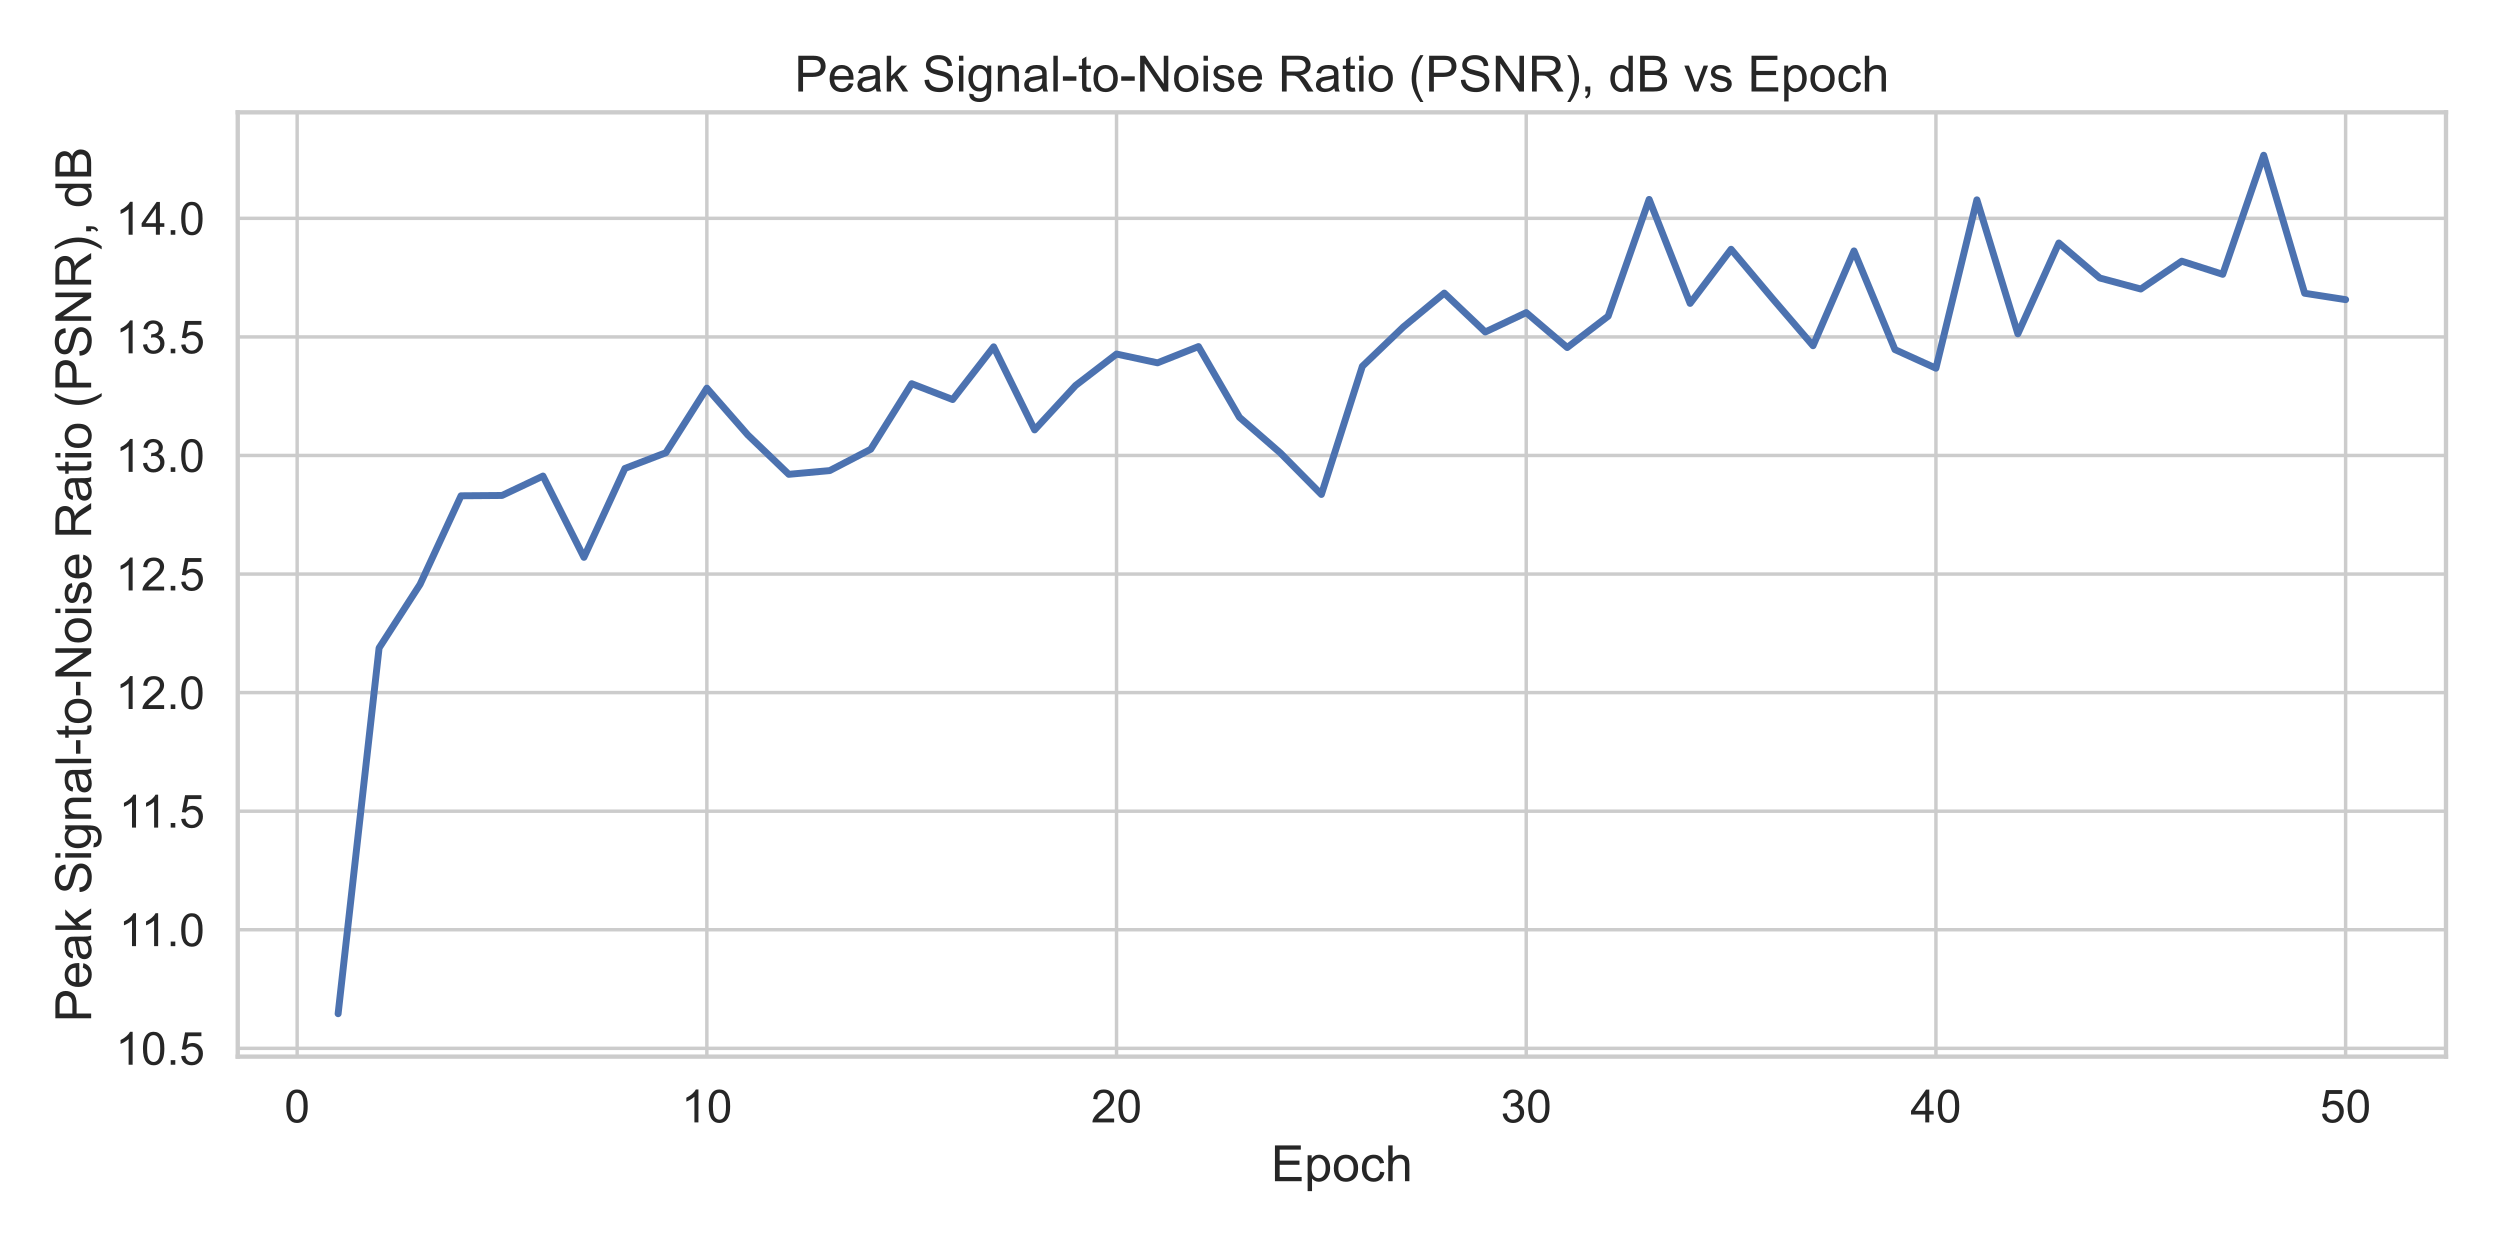
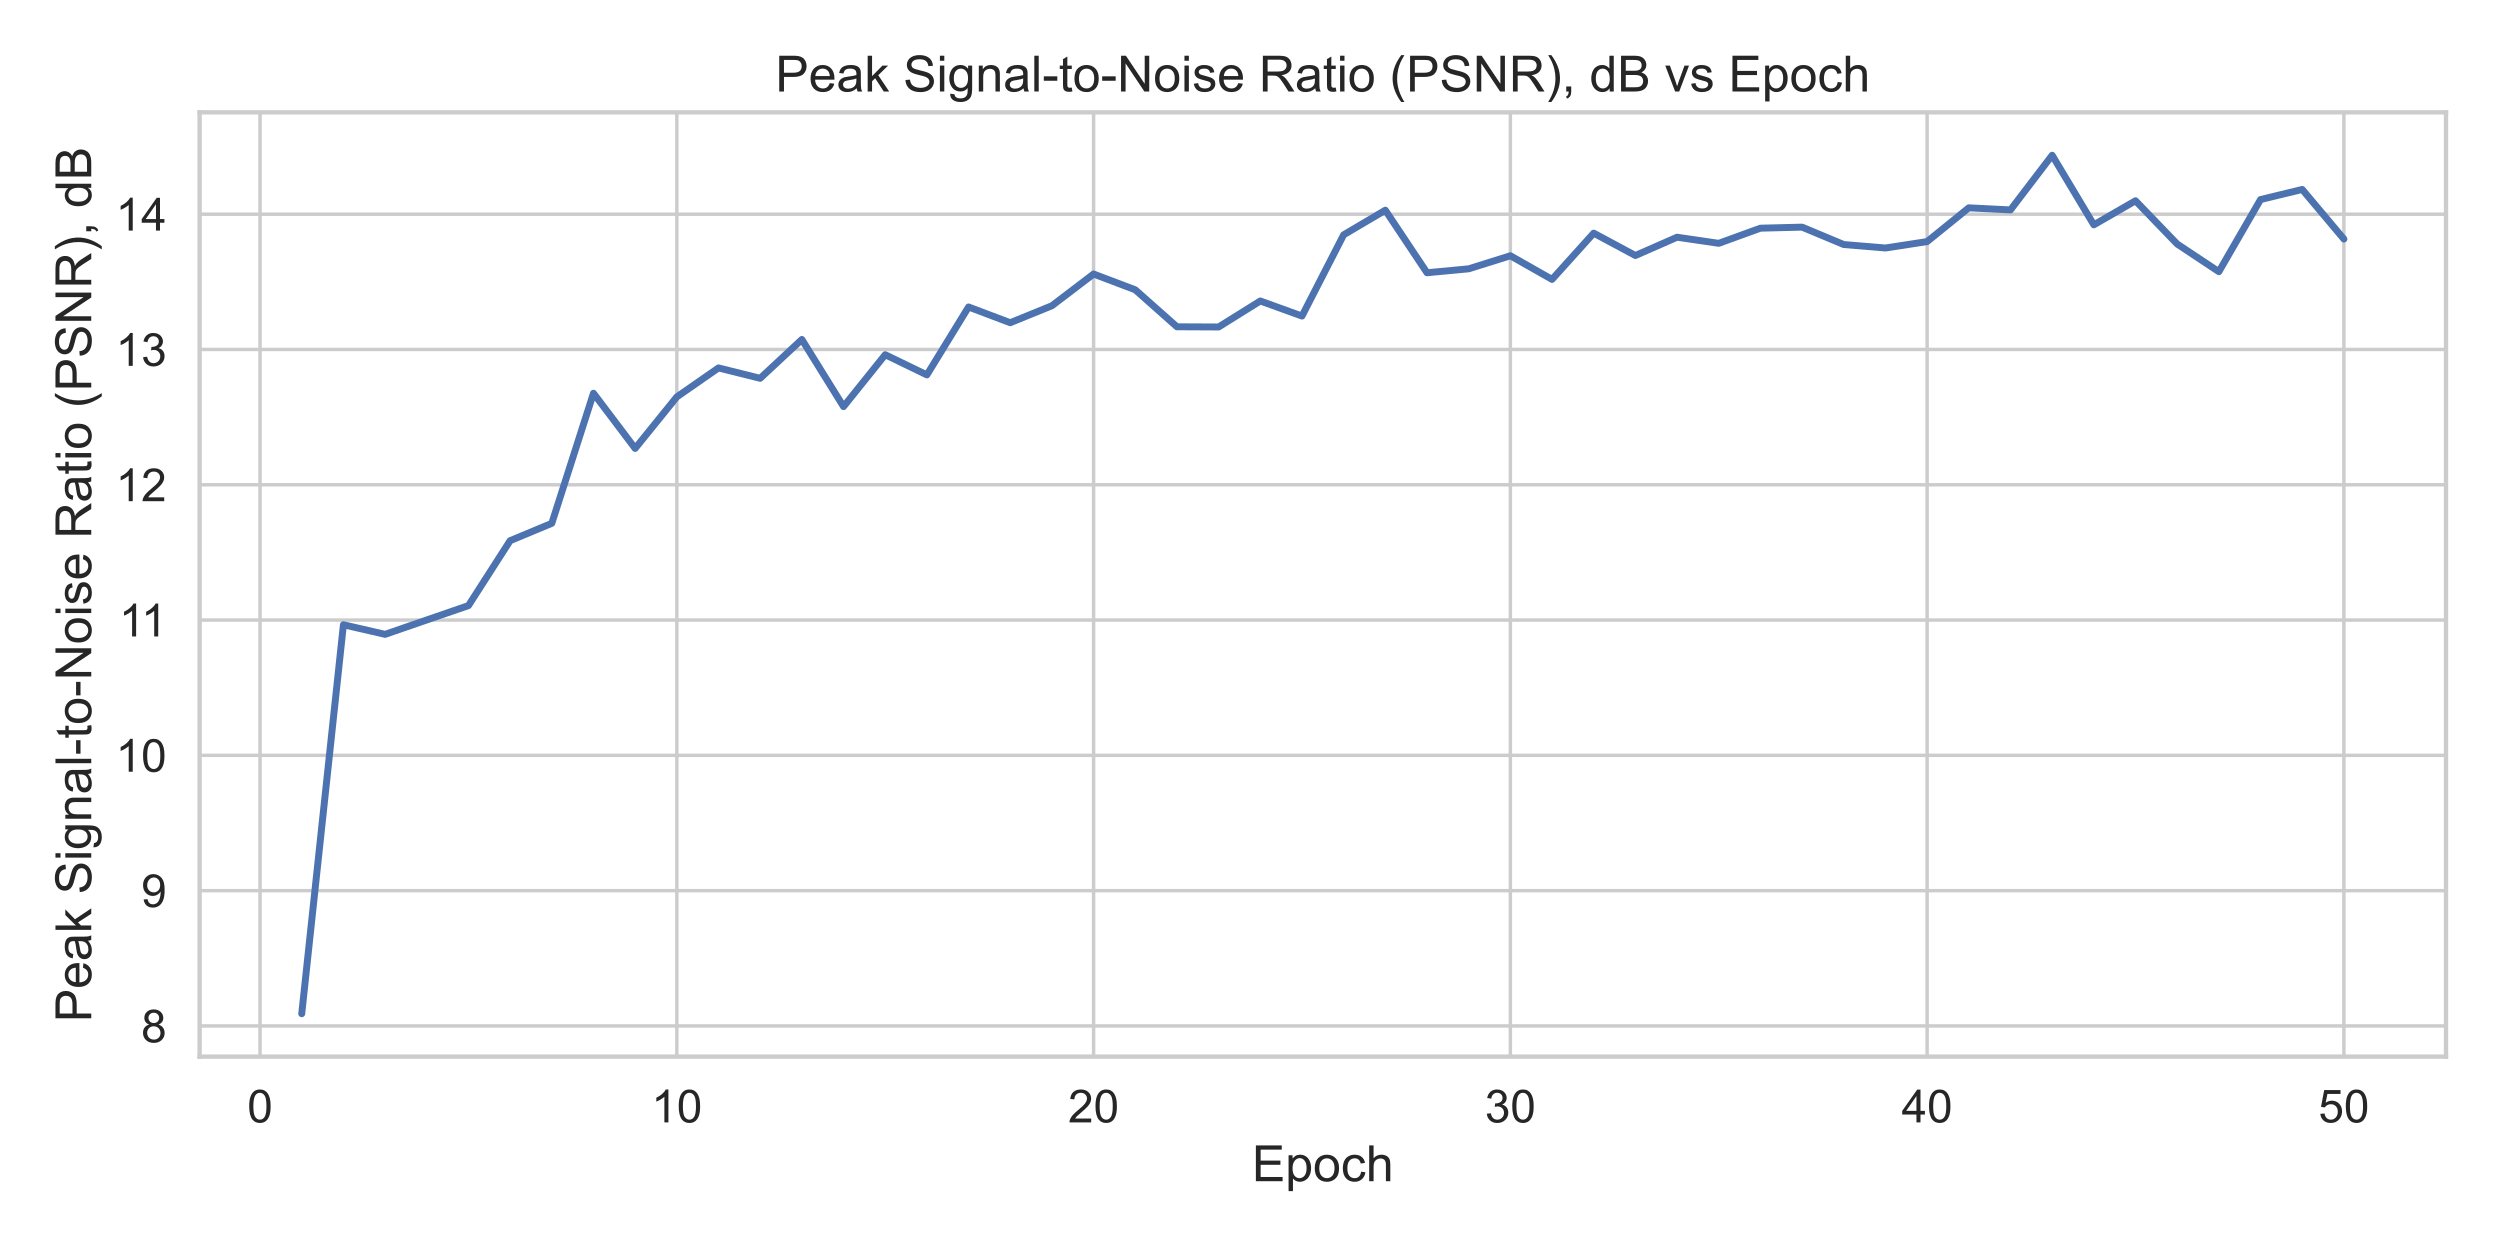
<svg xmlns="http://www.w3.org/2000/svg" xmlns:xlink="http://www.w3.org/1999/xlink" width="720pt" height="360pt" viewBox="0 0 720 360" version="1.1">
  <defs>
    <style type="text/css">*{stroke-linejoin: round; stroke-linecap: butt}</style>
  </defs>
  <g id="figure_1">
    <g id="patch_1">
      <path d="M 0 360  L 720 360  L 720 0  L 0 0  z " style="fill: #ffffff" />
    </g>
    <g id="axes_1">
      <g id="patch_2">
-         <path d="M 68.472 304.308  L 704.448 304.308  L 704.448 32.352  L 68.472 32.352  z " style="fill: #ffffff" />
+         <path d="M 57.492 304.308  L 704.448 304.308  L 704.448 32.352  L 57.492 32.352  z " style="fill: #ffffff" />
      </g>
      <g id="matplotlib.axis_1">
        <g id="xtick_1">
          <g id="line2d_1">
-             <path d="M 85.581 304.308  L 85.581 32.352  " clip-path="url(#p759cb90952)" style="fill: none; stroke: #cccccc; stroke-linecap: round" />
+             <path d="M 74.896 304.308  L 74.896 32.352  " clip-path="url(#p21da4e6abe)" style="fill: none; stroke: #cccccc; stroke-linecap: round" />
          </g>
          <g id="text_1">
-             <g style="fill: #262626" transform="translate(81.9106 323.2563) scale(0.132 -0.132)">
+             <g style="fill: #262626" transform="translate(71.22598 323.2563) scale(0.132 -0.132)">
              <defs>
                <path id="ArialMT-30" d="M 266 2259  Q 266 3072 433 3567  Q 600 4063 929 4331  Q 1259 4600 1759 4600  Q 2128 4600 2406 4451  Q 2684 4303 2865 4023  Q 3047 3744 3150 3342  Q 3253 2941 3253 2259  Q 3253 1453 3087 958  Q 2922 463 2592 192  Q 2263 -78 1759 -78  Q 1097 -78 719 397  Q 266 969 266 2259  z M 844 2259  Q 844 1131 1108 757  Q 1372 384 1759 384  Q 2147 384 2411 759  Q 2675 1134 2675 2259  Q 2675 3391 2411 3762  Q 2147 4134 1753 4134  Q 1366 4134 1134 3806  Q 844 3388 844 2259  z " transform="scale(0.015625)" />
              </defs>
              <use xlink:href="#ArialMT-30" />
            </g>
          </g>
        </g>
        <g id="xtick_2">
          <g id="line2d_2">
-             <path d="M 203.573 304.308  L 203.573 32.352  " clip-path="url(#p759cb90952)" style="fill: none; stroke: #cccccc; stroke-linecap: round" />
+             <path d="M 194.925 304.308  L 194.925 32.352  " clip-path="url(#p21da4e6abe)" style="fill: none; stroke: #cccccc; stroke-linecap: round" />
          </g>
          <g id="text_2">
-             <g style="fill: #262626" transform="translate(196.2322 323.2563) scale(0.132 -0.132)">
+             <g style="fill: #262626" transform="translate(187.5847 323.2563) scale(0.132 -0.132)">
              <defs>
                <path id="ArialMT-31" d="M 2384 0  L 1822 0  L 1822 3584  Q 1619 3391 1289 3197  Q 959 3003 697 2906  L 697 3450  Q 1169 3672 1522 3987  Q 1875 4303 2022 4600  L 2384 4600  L 2384 0  z " transform="scale(0.015625)" />
              </defs>
              <use xlink:href="#ArialMT-31" />
              <use xlink:href="#ArialMT-30" x="55.615" />
            </g>
          </g>
        </g>
        <g id="xtick_3">
          <g id="line2d_3">
-             <path d="M 321.564 304.308  L 321.564 32.352  " clip-path="url(#p759cb90952)" style="fill: none; stroke: #cccccc; stroke-linecap: round" />
+             <path d="M 314.954 304.308  L 314.954 32.352  " clip-path="url(#p21da4e6abe)" style="fill: none; stroke: #cccccc; stroke-linecap: round" />
          </g>
          <g id="text_3">
-             <g style="fill: #262626" transform="translate(314.2241 323.2563) scale(0.132 -0.132)">
+             <g style="fill: #262626" transform="translate(307.6136 323.2563) scale(0.132 -0.132)">
              <defs>
                <path id="ArialMT-32" d="M 3222 541  L 3222 0  L 194 0  Q 188 203 259 391  Q 375 700 629 1000  Q 884 1300 1366 1694  Q 2113 2306 2375 2664  Q 2638 3022 2638 3341  Q 2638 3675 2398 3904  Q 2159 4134 1775 4134  Q 1369 4134 1125 3890  Q 881 3647 878 3216  L 300 3275  Q 359 3922 746 4261  Q 1134 4600 1788 4600  Q 2447 4600 2831 4234  Q 3216 3869 3216 3328  Q 3216 3053 3103 2787  Q 2991 2522 2730 2228  Q 2469 1934 1863 1422  Q 1356 997 1212 845  Q 1069 694 975 541  L 3222 541  z " transform="scale(0.015625)" />
              </defs>
              <use xlink:href="#ArialMT-32" />
              <use xlink:href="#ArialMT-30" x="55.615" />
            </g>
          </g>
        </g>
        <g id="xtick_4">
          <g id="line2d_4">
-             <path d="M 439.556 304.308  L 439.556 32.352  " clip-path="url(#p759cb90952)" style="fill: none; stroke: #cccccc; stroke-linecap: round" />
+             <path d="M 434.983 304.308  L 434.983 32.352  " clip-path="url(#p21da4e6abe)" style="fill: none; stroke: #cccccc; stroke-linecap: round" />
          </g>
          <g id="text_4">
-             <g style="fill: #262626" transform="translate(432.2159 323.2563) scale(0.132 -0.132)">
+             <g style="fill: #262626" transform="translate(427.6426 323.2563) scale(0.132 -0.132)">
              <defs>
                <path id="ArialMT-33" d="M 269 1209  L 831 1284  Q 928 806 1161 595  Q 1394 384 1728 384  Q 2125 384 2398 659  Q 2672 934 2672 1341  Q 2672 1728 2419 1979  Q 2166 2231 1775 2231  Q 1616 2231 1378 2169  L 1441 2663  Q 1497 2656 1531 2656  Q 1891 2656 2178 2843  Q 2466 3031 2466 3422  Q 2466 3731 2256 3934  Q 2047 4138 1716 4138  Q 1388 4138 1169 3931  Q 950 3725 888 3313  L 325 3413  Q 428 3978 793 4289  Q 1159 4600 1703 4600  Q 2078 4600 2393 4439  Q 2709 4278 2876 4000  Q 3044 3722 3044 3409  Q 3044 3113 2884 2869  Q 2725 2625 2413 2481  Q 2819 2388 3044 2092  Q 3269 1797 3269 1353  Q 3269 753 2831 336  Q 2394 -81 1725 -81  Q 1122 -81 723 278  Q 325 638 269 1209  z " transform="scale(0.015625)" />
              </defs>
              <use xlink:href="#ArialMT-33" />
              <use xlink:href="#ArialMT-30" x="55.615" />
            </g>
          </g>
        </g>
        <g id="xtick_5">
          <g id="line2d_5">
-             <path d="M 557.548 304.308  L 557.548 32.352  " clip-path="url(#p759cb90952)" style="fill: none; stroke: #cccccc; stroke-linecap: round" />
+             <path d="M 555.012 304.308  L 555.012 32.352  " clip-path="url(#p21da4e6abe)" style="fill: none; stroke: #cccccc; stroke-linecap: round" />
          </g>
          <g id="text_5">
-             <g style="fill: #262626" transform="translate(550.2077 323.2563) scale(0.132 -0.132)">
+             <g style="fill: #262626" transform="translate(547.6715 323.2563) scale(0.132 -0.132)">
              <defs>
                <path id="ArialMT-34" d="M 2069 0  L 2069 1097  L 81 1097  L 81 1613  L 2172 4581  L 2631 4581  L 2631 1613  L 3250 1613  L 3250 1097  L 2631 1097  L 2631 0  L 2069 0  z M 2069 1613  L 2069 3678  L 634 1613  L 2069 1613  z " transform="scale(0.015625)" />
              </defs>
              <use xlink:href="#ArialMT-34" />
              <use xlink:href="#ArialMT-30" x="55.615" />
            </g>
          </g>
        </g>
        <g id="xtick_6">
          <g id="line2d_6">
-             <path d="M 675.54 304.308  L 675.54 32.352  " clip-path="url(#p759cb90952)" style="fill: none; stroke: #cccccc; stroke-linecap: round" />
+             <path d="M 675.041 304.308  L 675.041 32.352  " clip-path="url(#p21da4e6abe)" style="fill: none; stroke: #cccccc; stroke-linecap: round" />
          </g>
          <g id="text_6">
-             <g style="fill: #262626" transform="translate(668.1996 323.2563) scale(0.132 -0.132)">
+             <g style="fill: #262626" transform="translate(667.7005 323.2563) scale(0.132 -0.132)">
              <defs>
                <path id="ArialMT-35" d="M 266 1200  L 856 1250  Q 922 819 1161 601  Q 1400 384 1738 384  Q 2144 384 2425 690  Q 2706 997 2706 1503  Q 2706 1984 2436 2262  Q 2166 2541 1728 2541  Q 1456 2541 1237 2417  Q 1019 2294 894 2097  L 366 2166  L 809 4519  L 3088 4519  L 3088 3981  L 1259 3981  L 1013 2750  Q 1425 3038 1878 3038  Q 2478 3038 2890 2622  Q 3303 2206 3303 1553  Q 3303 931 2941 478  Q 2500 -78 1738 -78  Q 1113 -78 717 272  Q 322 622 266 1200  z " transform="scale(0.015625)" />
              </defs>
              <use xlink:href="#ArialMT-35" />
              <use xlink:href="#ArialMT-30" x="55.615" />
            </g>
          </g>
        </g>
        <g id="text_7">
-           <g style="fill: #262626" transform="translate(366.0457 340.1871) scale(0.144 -0.144)">
+           <g style="fill: #262626" transform="translate(360.5557 340.1871) scale(0.144 -0.144)">
            <defs>
              <path id="ArialMT-45" d="M 506 0  L 506 4581  L 3819 4581  L 3819 4041  L 1113 4041  L 1113 2638  L 3647 2638  L 3647 2100  L 1113 2100  L 1113 541  L 3925 541  L 3925 0  L 506 0  z " transform="scale(0.015625)" />
              <path id="ArialMT-70" d="M 422 -1272  L 422 3319  L 934 3319  L 934 2888  Q 1116 3141 1344 3267  Q 1572 3394 1897 3394  Q 2322 3394 2647 3175  Q 2972 2956 3137 2557  Q 3303 2159 3303 1684  Q 3303 1175 3120 767  Q 2938 359 2589 142  Q 2241 -75 1856 -75  Q 1575 -75 1351 44  Q 1128 163 984 344  L 984 -1272  L 422 -1272  z M 931 1641  Q 931 1000 1190 694  Q 1450 388 1819 388  Q 2194 388 2461 705  Q 2728 1022 2728 1688  Q 2728 2322 2467 2637  Q 2206 2953 1844 2953  Q 1484 2953 1207 2617  Q 931 2281 931 1641  z " transform="scale(0.015625)" />
              <path id="ArialMT-6f" d="M 213 1659  Q 213 2581 725 3025  Q 1153 3394 1769 3394  Q 2453 3394 2887 2945  Q 3322 2497 3322 1706  Q 3322 1066 3130 698  Q 2938 331 2570 128  Q 2203 -75 1769 -75  Q 1072 -75 642 372  Q 213 819 213 1659  z M 791 1659  Q 791 1022 1069 705  Q 1347 388 1769 388  Q 2188 388 2466 706  Q 2744 1025 2744 1678  Q 2744 2294 2464 2611  Q 2184 2928 1769 2928  Q 1347 2928 1069 2612  Q 791 2297 791 1659  z " transform="scale(0.015625)" />
              <path id="ArialMT-63" d="M 2588 1216  L 3141 1144  Q 3050 572 2676 248  Q 2303 -75 1759 -75  Q 1078 -75 664 370  Q 250 816 250 1647  Q 250 2184 428 2587  Q 606 2991 970 3192  Q 1334 3394 1763 3394  Q 2303 3394 2647 3120  Q 2991 2847 3088 2344  L 2541 2259  Q 2463 2594 2264 2762  Q 2066 2931 1784 2931  Q 1359 2931 1093 2626  Q 828 2322 828 1663  Q 828 994 1084 691  Q 1341 388 1753 388  Q 2084 388 2306 591  Q 2528 794 2588 1216  z " transform="scale(0.015625)" />
              <path id="ArialMT-68" d="M 422 0  L 422 4581  L 984 4581  L 984 2938  Q 1378 3394 1978 3394  Q 2347 3394 2619 3248  Q 2891 3103 3008 2847  Q 3125 2591 3125 2103  L 3125 0  L 2563 0  L 2563 2103  Q 2563 2525 2380 2717  Q 2197 2909 1863 2909  Q 1613 2909 1392 2779  Q 1172 2650 1078 2428  Q 984 2206 984 1816  L 984 0  L 422 0  z " transform="scale(0.015625)" />
            </defs>
            <use xlink:href="#ArialMT-45" />
            <use xlink:href="#ArialMT-70" x="66.699" />
            <use xlink:href="#ArialMT-6f" x="122.314" />
            <use xlink:href="#ArialMT-63" x="177.93" />
            <use xlink:href="#ArialMT-68" x="227.93" />
          </g>
        </g>
      </g>
      <g id="matplotlib.axis_2">
        <g id="ytick_1">
          <g id="line2d_7">
-             <path d="M 68.472 301.919  L 704.448 301.919  " clip-path="url(#p759cb90952)" style="fill: none; stroke: #cccccc; stroke-linecap: round" />
+             <path d="M 57.492 295.472  L 704.448 295.472  " clip-path="url(#p21da4e6abe)" style="fill: none; stroke: #cccccc; stroke-linecap: round" />
          </g>
          <g id="text_8">
-             <g style="fill: #262626" transform="translate(33.28356 306.6434) scale(0.132 -0.132)">
-               <defs>
-                 <path id="ArialMT-2e" d="M 581 0  L 581 641  L 1222 641  L 1222 0  L 581 0  z " transform="scale(0.015625)" />
-               </defs>
-               <use xlink:href="#ArialMT-31" />
-               <use xlink:href="#ArialMT-30" x="55.615" />
-               <use xlink:href="#ArialMT-2e" x="111.23" />
-               <use xlink:href="#ArialMT-35" x="139.014" />
+             <g style="fill: #262626" transform="translate(40.65156 300.1961) scale(0.132 -0.132)">
+               <defs>
+                 <path id="ArialMT-38" d="M 1131 2484  Q 781 2613 612 2850  Q 444 3088 444 3419  Q 444 3919 803 4259  Q 1163 4600 1759 4600  Q 2359 4600 2725 4251  Q 3091 3903 3091 3403  Q 3091 3084 2923 2848  Q 2756 2613 2416 2484  Q 2838 2347 3058 2040  Q 3278 1734 3278 1309  Q 3278 722 2862 322  Q 2447 -78 1769 -78  Q 1091 -78 675 323  Q 259 725 259 1325  Q 259 1772 486 2073  Q 713 2375 1131 2484  z M 1019 3438  Q 1019 3113 1228 2906  Q 1438 2700 1772 2700  Q 2097 2700 2305 2904  Q 2513 3109 2513 3406  Q 2513 3716 2298 3927  Q 2084 4138 1766 4138  Q 1444 4138 1231 3931  Q 1019 3725 1019 3438  z M 838 1322  Q 838 1081 952 856  Q 1066 631 1291 507  Q 1516 384 1775 384  Q 2178 384 2440 643  Q 2703 903 2703 1303  Q 2703 1709 2433 1975  Q 2163 2241 1756 2241  Q 1359 2241 1098 1978  Q 838 1716 838 1322  z " transform="scale(0.015625)" />
+               </defs>
+               <use xlink:href="#ArialMT-38" />
            </g>
          </g>
        </g>
        <g id="ytick_2">
          <g id="line2d_8">
-             <path d="M 68.472 267.771  L 704.448 267.771  " clip-path="url(#p759cb90952)" style="fill: none; stroke: #cccccc; stroke-linecap: round" />
+             <path d="M 57.492 256.508  L 704.448 256.508  " clip-path="url(#p21da4e6abe)" style="fill: none; stroke: #cccccc; stroke-linecap: round" />
          </g>
          <g id="text_9">
-             <g style="fill: #262626" transform="translate(34.25706 272.4952) scale(0.132 -0.132)">
-               <use xlink:href="#ArialMT-31" />
-               <use xlink:href="#ArialMT-31" x="48.24" />
-               <use xlink:href="#ArialMT-2e" x="103.855" />
-               <use xlink:href="#ArialMT-30" x="131.639" />
+             <g style="fill: #262626" transform="translate(40.65156 261.2325) scale(0.132 -0.132)">
+               <defs>
+                 <path id="ArialMT-39" d="M 350 1059  L 891 1109  Q 959 728 1153 556  Q 1347 384 1650 384  Q 1909 384 2104 503  Q 2300 622 2425 820  Q 2550 1019 2634 1356  Q 2719 1694 2719 2044  Q 2719 2081 2716 2156  Q 2547 1888 2255 1720  Q 1963 1553 1622 1553  Q 1053 1553 659 1965  Q 266 2378 266 3053  Q 266 3750 677 4175  Q 1088 4600 1706 4600  Q 2153 4600 2523 4359  Q 2894 4119 3086 3673  Q 3278 3228 3278 2384  Q 3278 1506 3087 986  Q 2897 466 2520 194  Q 2144 -78 1638 -78  Q 1100 -78 759 220  Q 419 519 350 1059  z M 2653 3081  Q 2653 3566 2395 3850  Q 2138 4134 1775 4134  Q 1400 4134 1122 3828  Q 844 3522 844 3034  Q 844 2597 1108 2323  Q 1372 2050 1759 2050  Q 2150 2050 2401 2323  Q 2653 2597 2653 3081  z " transform="scale(0.015625)" />
+               </defs>
+               <use xlink:href="#ArialMT-39" />
            </g>
          </g>
        </g>
        <g id="ytick_3">
          <g id="line2d_9">
-             <path d="M 68.472 233.623  L 704.448 233.623  " clip-path="url(#p759cb90952)" style="fill: none; stroke: #cccccc; stroke-linecap: round" />
+             <path d="M 57.492 217.545  L 704.448 217.545  " clip-path="url(#p21da4e6abe)" style="fill: none; stroke: #cccccc; stroke-linecap: round" />
          </g>
          <g id="text_10">
-             <g style="fill: #262626" transform="translate(34.25706 238.347) scale(0.132 -0.132)">
-               <use xlink:href="#ArialMT-31" />
-               <use xlink:href="#ArialMT-31" x="48.24" />
-               <use xlink:href="#ArialMT-2e" x="103.855" />
-               <use xlink:href="#ArialMT-35" x="131.639" />
+             <g style="fill: #262626" transform="translate(33.31112 222.2689) scale(0.132 -0.132)">
+               <use xlink:href="#ArialMT-31" />
+               <use xlink:href="#ArialMT-30" x="55.615" />
            </g>
          </g>
        </g>
        <g id="ytick_4">
          <g id="line2d_10">
-             <path d="M 68.472 199.475  L 704.448 199.475  " clip-path="url(#p759cb90952)" style="fill: none; stroke: #cccccc; stroke-linecap: round" />
+             <path d="M 57.492 178.581  L 704.448 178.581  " clip-path="url(#p21da4e6abe)" style="fill: none; stroke: #cccccc; stroke-linecap: round" />
          </g>
          <g id="text_11">
-             <g style="fill: #262626" transform="translate(33.28356 204.1988) scale(0.132 -0.132)">
-               <use xlink:href="#ArialMT-31" />
-               <use xlink:href="#ArialMT-32" x="55.615" />
-               <use xlink:href="#ArialMT-2e" x="111.23" />
-               <use xlink:href="#ArialMT-30" x="139.014" />
+             <g style="fill: #262626" transform="translate(34.28462 183.3053) scale(0.132 -0.132)">
+               <use xlink:href="#ArialMT-31" />
+               <use xlink:href="#ArialMT-31" x="48.24" />
            </g>
          </g>
        </g>
        <g id="ytick_5">
          <g id="line2d_11">
-             <path d="M 68.472 165.326  L 704.448 165.326  " clip-path="url(#p759cb90952)" style="fill: none; stroke: #cccccc; stroke-linecap: round" />
+             <path d="M 57.492 139.617  L 704.448 139.617  " clip-path="url(#p21da4e6abe)" style="fill: none; stroke: #cccccc; stroke-linecap: round" />
          </g>
          <g id="text_12">
-             <g style="fill: #262626" transform="translate(33.28356 170.0506) scale(0.132 -0.132)">
+             <g style="fill: #262626" transform="translate(33.31112 144.3416) scale(0.132 -0.132)">
              <use xlink:href="#ArialMT-31" />
              <use xlink:href="#ArialMT-32" x="55.615" />
-               <use xlink:href="#ArialMT-2e" x="111.23" />
-               <use xlink:href="#ArialMT-35" x="139.014" />
            </g>
          </g>
        </g>
        <g id="ytick_6">
          <g id="line2d_12">
-             <path d="M 68.472 131.178  L 704.448 131.178  " clip-path="url(#p759cb90952)" style="fill: none; stroke: #cccccc; stroke-linecap: round" />
+             <path d="M 57.492 100.654  L 704.448 100.654  " clip-path="url(#p21da4e6abe)" style="fill: none; stroke: #cccccc; stroke-linecap: round" />
          </g>
          <g id="text_13">
-             <g style="fill: #262626" transform="translate(33.28356 135.9024) scale(0.132 -0.132)">
+             <g style="fill: #262626" transform="translate(33.31112 105.378) scale(0.132 -0.132)">
              <use xlink:href="#ArialMT-31" />
              <use xlink:href="#ArialMT-33" x="55.615" />
-               <use xlink:href="#ArialMT-2e" x="111.23" />
-               <use xlink:href="#ArialMT-30" x="139.014" />
            </g>
          </g>
        </g>
        <g id="ytick_7">
          <g id="line2d_13">
-             <path d="M 68.472 97.03  L 704.448 97.03  " clip-path="url(#p759cb90952)" style="fill: none; stroke: #cccccc; stroke-linecap: round" />
+             <path d="M 57.492 61.69  L 704.448 61.69  " clip-path="url(#p21da4e6abe)" style="fill: none; stroke: #cccccc; stroke-linecap: round" />
          </g>
          <g id="text_14">
-             <g style="fill: #262626" transform="translate(33.28356 101.7542) scale(0.132 -0.132)">
-               <use xlink:href="#ArialMT-31" />
-               <use xlink:href="#ArialMT-33" x="55.615" />
-               <use xlink:href="#ArialMT-2e" x="111.23" />
-               <use xlink:href="#ArialMT-35" x="139.014" />
-             </g>
-           </g>
-         </g>
-         <g id="ytick_8">
-           <g id="line2d_14">
-             <path d="M 68.472 62.882  L 704.448 62.882  " clip-path="url(#p759cb90952)" style="fill: none; stroke: #cccccc; stroke-linecap: round" />
-           </g>
-           <g id="text_15">
-             <g style="fill: #262626" transform="translate(33.28356 67.606) scale(0.132 -0.132)">
+             <g style="fill: #262626" transform="translate(33.31112 66.4144) scale(0.132 -0.132)">
              <use xlink:href="#ArialMT-31" />
              <use xlink:href="#ArialMT-34" x="55.615" />
-               <use xlink:href="#ArialMT-2e" x="111.23" />
-               <use xlink:href="#ArialMT-30" x="139.014" />
-             </g>
-           </g>
-         </g>
-         <g id="text_16">
-           <g style="fill: #262626" transform="translate(26.25281 294.375) rotate(-90) scale(0.144 -0.144)">
+             </g>
+           </g>
+         </g>
+         <g id="text_15">
+           <g style="fill: #262626" transform="translate(26.28037 294.375) rotate(-90) scale(0.144 -0.144)">
            <defs>
              <path id="ArialMT-50" d="M 494 0  L 494 4581  L 2222 4581  Q 2678 4581 2919 4538  Q 3256 4481 3484 4323  Q 3713 4166 3852 3881  Q 3991 3597 3991 3256  Q 3991 2672 3619 2267  Q 3247 1863 2275 1863  L 1100 1863  L 1100 0  L 494 0  z M 1100 2403  L 2284 2403  Q 2872 2403 3119 2622  Q 3366 2841 3366 3238  Q 3366 3525 3220 3729  Q 3075 3934 2838 4000  Q 2684 4041 2272 4041  L 1100 4041  L 1100 2403  z " transform="scale(0.015625)" />
              <path id="ArialMT-65" d="M 2694 1069  L 3275 997  Q 3138 488 2766 206  Q 2394 -75 1816 -75  Q 1088 -75 661 373  Q 234 822 234 1631  Q 234 2469 665 2931  Q 1097 3394 1784 3394  Q 2450 3394 2872 2941  Q 3294 2488 3294 1666  Q 3294 1616 3291 1516  L 816 1516  Q 847 969 1125 678  Q 1403 388 1819 388  Q 2128 388 2347 550  Q 2566 713 2694 1069  z M 847 1978  L 2700 1978  Q 2663 2397 2488 2606  Q 2219 2931 1791 2931  Q 1403 2931 1139 2672  Q 875 2413 847 1978  z " transform="scale(0.015625)" />
              <path id="ArialMT-61" d="M 2588 409  Q 2275 144 1986 34  Q 1697 -75 1366 -75  Q 819 -75 525 192  Q 231 459 231 875  Q 231 1119 342 1320  Q 453 1522 633 1644  Q 813 1766 1038 1828  Q 1203 1872 1538 1913  Q 2219 1994 2541 2106  Q 2544 2222 2544 2253  Q 2544 2597 2384 2738  Q 2169 2928 1744 2928  Q 1347 2928 1158 2789  Q 969 2650 878 2297  L 328 2372  Q 403 2725 575 2942  Q 747 3159 1072 3276  Q 1397 3394 1825 3394  Q 2250 3394 2515 3294  Q 2781 3194 2906 3042  Q 3031 2891 3081 2659  Q 3109 2516 3109 2141  L 3109 1391  Q 3109 606 3145 398  Q 3181 191 3288 0  L 2700 0  Q 2613 175 2588 409  z M 2541 1666  Q 2234 1541 1622 1453  Q 1275 1403 1131 1340  Q 988 1278 909 1158  Q 831 1038 831 891  Q 831 666 1001 516  Q 1172 366 1500 366  Q 1825 366 2078 508  Q 2331 650 2450 897  Q 2541 1088 2541 1459  L 2541 1666  z " transform="scale(0.015625)" />
              <path id="ArialMT-6b" d="M 425 0  L 425 4581  L 988 4581  L 988 1969  L 2319 3319  L 3047 3319  L 1778 2088  L 3175 0  L 2481 0  L 1384 1697  L 988 1316  L 988 0  L 425 0  z " transform="scale(0.015625)" />
              <path id="ArialMT-20" transform="scale(0.015625)" />
              <path id="ArialMT-53" d="M 288 1472  L 859 1522  Q 900 1178 1048 958  Q 1197 738 1509 602  Q 1822 466 2213 466  Q 2559 466 2825 569  Q 3091 672 3220 851  Q 3350 1031 3350 1244  Q 3350 1459 3225 1620  Q 3100 1781 2813 1891  Q 2628 1963 1997 2114  Q 1366 2266 1113 2400  Q 784 2572 623 2826  Q 463 3081 463 3397  Q 463 3744 659 4045  Q 856 4347 1234 4503  Q 1613 4659 2075 4659  Q 2584 4659 2973 4495  Q 3363 4331 3572 4012  Q 3781 3694 3797 3291  L 3216 3247  Q 3169 3681 2898 3903  Q 2628 4125 2100 4125  Q 1550 4125 1298 3923  Q 1047 3722 1047 3438  Q 1047 3191 1225 3031  Q 1400 2872 2139 2705  Q 2878 2538 3153 2413  Q 3553 2228 3743 1945  Q 3934 1663 3934 1294  Q 3934 928 3725 604  Q 3516 281 3123 101  Q 2731 -78 2241 -78  Q 1619 -78 1198 103  Q 778 284 539 648  Q 300 1013 288 1472  z " transform="scale(0.015625)" />
              <path id="ArialMT-69" d="M 425 3934  L 425 4581  L 988 4581  L 988 3934  L 425 3934  z M 425 0  L 425 3319  L 988 3319  L 988 0  L 425 0  z " transform="scale(0.015625)" />
              <path id="ArialMT-67" d="M 319 -275  L 866 -356  Q 900 -609 1056 -725  Q 1266 -881 1628 -881  Q 2019 -881 2231 -725  Q 2444 -569 2519 -288  Q 2563 -116 2559 434  Q 2191 0 1641 0  Q 956 0 581 494  Q 206 988 206 1678  Q 206 2153 378 2554  Q 550 2956 876 3175  Q 1203 3394 1644 3394  Q 2231 3394 2613 2919  L 2613 3319  L 3131 3319  L 3131 450  Q 3131 -325 2973 -648  Q 2816 -972 2473 -1159  Q 2131 -1347 1631 -1347  Q 1038 -1347 672 -1080  Q 306 -813 319 -275  z M 784 1719  Q 784 1066 1043 766  Q 1303 466 1694 466  Q 2081 466 2343 764  Q 2606 1063 2606 1700  Q 2606 2309 2336 2618  Q 2066 2928 1684 2928  Q 1309 2928 1046 2623  Q 784 2319 784 1719  z " transform="scale(0.015625)" />
              <path id="ArialMT-6e" d="M 422 0  L 422 3319  L 928 3319  L 928 2847  Q 1294 3394 1984 3394  Q 2284 3394 2536 3286  Q 2788 3178 2913 3003  Q 3038 2828 3088 2588  Q 3119 2431 3119 2041  L 3119 0  L 2556 0  L 2556 2019  Q 2556 2363 2490 2533  Q 2425 2703 2258 2804  Q 2091 2906 1866 2906  Q 1506 2906 1245 2678  Q 984 2450 984 1813  L 984 0  L 422 0  z " transform="scale(0.015625)" />
              <path id="ArialMT-6c" d="M 409 0  L 409 4581  L 972 4581  L 972 0  L 409 0  z " transform="scale(0.015625)" />
              <path id="ArialMT-2d" d="M 203 1375  L 203 1941  L 1931 1941  L 1931 1375  L 203 1375  z " transform="scale(0.015625)" />
              <path id="ArialMT-74" d="M 1650 503  L 1731 6  Q 1494 -44 1306 -44  Q 1000 -44 831 53  Q 663 150 594 308  Q 525 466 525 972  L 525 2881  L 113 2881  L 113 3319  L 525 3319  L 525 4141  L 1084 4478  L 1084 3319  L 1650 3319  L 1650 2881  L 1084 2881  L 1084 941  Q 1084 700 1114 631  Q 1144 563 1211 522  Q 1278 481 1403 481  Q 1497 481 1650 503  z " transform="scale(0.015625)" />
              <path id="ArialMT-4e" d="M 488 0  L 488 4581  L 1109 4581  L 3516 984  L 3516 4581  L 4097 4581  L 4097 0  L 3475 0  L 1069 3600  L 1069 0  L 488 0  z " transform="scale(0.015625)" />
              <path id="ArialMT-73" d="M 197 991  L 753 1078  Q 800 744 1014 566  Q 1228 388 1613 388  Q 2000 388 2187 545  Q 2375 703 2375 916  Q 2375 1106 2209 1216  Q 2094 1291 1634 1406  Q 1016 1563 777 1677  Q 538 1791 414 1992  Q 291 2194 291 2438  Q 291 2659 392 2848  Q 494 3038 669 3163  Q 800 3259 1026 3326  Q 1253 3394 1513 3394  Q 1903 3394 2198 3281  Q 2494 3169 2634 2976  Q 2775 2784 2828 2463  L 2278 2388  Q 2241 2644 2061 2787  Q 1881 2931 1553 2931  Q 1166 2931 1000 2803  Q 834 2675 834 2503  Q 834 2394 903 2306  Q 972 2216 1119 2156  Q 1203 2125 1616 2013  Q 2213 1853 2448 1751  Q 2684 1650 2818 1456  Q 2953 1263 2953 975  Q 2953 694 2789 445  Q 2625 197 2315 61  Q 2006 -75 1616 -75  Q 969 -75 630 194  Q 291 463 197 991  z " transform="scale(0.015625)" />
              <path id="ArialMT-52" d="M 503 0  L 503 4581  L 2534 4581  Q 3147 4581 3465 4457  Q 3784 4334 3975 4021  Q 4166 3709 4166 3331  Q 4166 2844 3850 2509  Q 3534 2175 2875 2084  Q 3116 1969 3241 1856  Q 3506 1613 3744 1247  L 4541 0  L 3778 0  L 3172 953  Q 2906 1366 2734 1584  Q 2563 1803 2427 1890  Q 2291 1978 2150 2013  Q 2047 2034 1813 2034  L 1109 2034  L 1109 0  L 503 0  z M 1109 2559  L 2413 2559  Q 2828 2559 3062 2645  Q 3297 2731 3419 2920  Q 3541 3109 3541 3331  Q 3541 3656 3305 3865  Q 3069 4075 2559 4075  L 1109 4075  L 1109 2559  z " transform="scale(0.015625)" />
              <path id="ArialMT-28" d="M 1497 -1347  Q 1031 -759 709 28  Q 388 816 388 1659  Q 388 2403 628 3084  Q 909 3875 1497 4659  L 1900 4659  Q 1522 4009 1400 3731  Q 1209 3300 1100 2831  Q 966 2247 966 1656  Q 966 153 1900 -1347  L 1497 -1347  z " transform="scale(0.015625)" />
              <path id="ArialMT-29" d="M 791 -1347  L 388 -1347  Q 1322 153 1322 1656  Q 1322 2244 1188 2822  Q 1081 3291 891 3722  Q 769 4003 388 4659  L 791 4659  Q 1378 3875 1659 3084  Q 1900 2403 1900 1659  Q 1900 816 1576 28  Q 1253 -759 791 -1347  z " transform="scale(0.015625)" />
              <path id="ArialMT-2c" d="M 569 0  L 569 641  L 1209 641  L 1209 0  Q 1209 -353 1084 -570  Q 959 -788 688 -906  L 531 -666  Q 709 -588 793 -436  Q 878 -284 888 0  L 569 0  z " transform="scale(0.015625)" />
              <path id="ArialMT-64" d="M 2575 0  L 2575 419  Q 2259 -75 1647 -75  Q 1250 -75 917 144  Q 584 363 401 755  Q 219 1147 219 1656  Q 219 2153 384 2558  Q 550 2963 881 3178  Q 1213 3394 1622 3394  Q 1922 3394 2156 3267  Q 2391 3141 2538 2938  L 2538 4581  L 3097 4581  L 3097 0  L 2575 0  z M 797 1656  Q 797 1019 1065 703  Q 1334 388 1700 388  Q 2069 388 2326 689  Q 2584 991 2584 1609  Q 2584 2291 2321 2609  Q 2059 2928 1675 2928  Q 1300 2928 1048 2622  Q 797 2316 797 1656  z " transform="scale(0.015625)" />
              <path id="ArialMT-42" d="M 469 0  L 469 4581  L 2188 4581  Q 2713 4581 3030 4442  Q 3347 4303 3526 4014  Q 3706 3725 3706 3409  Q 3706 3116 3547 2856  Q 3388 2597 3066 2438  Q 3481 2316 3704 2022  Q 3928 1728 3928 1328  Q 3928 1006 3792 729  Q 3656 453 3456 303  Q 3256 153 2954 76  Q 2653 0 2216 0  L 469 0  z M 1075 2656  L 2066 2656  Q 2469 2656 2644 2709  Q 2875 2778 2992 2937  Q 3109 3097 3109 3338  Q 3109 3566 3000 3739  Q 2891 3913 2687 3977  Q 2484 4041 1991 4041  L 1075 4041  L 1075 2656  z M 1075 541  L 2216 541  Q 2509 541 2628 563  Q 2838 600 2978 687  Q 3119 775 3209 942  Q 3300 1109 3300 1328  Q 3300 1584 3169 1773  Q 3038 1963 2805 2039  Q 2572 2116 2134 2116  L 1075 2116  L 1075 541  z " transform="scale(0.015625)" />
            </defs>
            <use xlink:href="#ArialMT-50" />
            <use xlink:href="#ArialMT-65" x="66.699" />
            <use xlink:href="#ArialMT-61" x="122.314" />
            <use xlink:href="#ArialMT-6b" x="177.93" />
            <use xlink:href="#ArialMT-20" x="227.93" />
            <use xlink:href="#ArialMT-53" x="255.713" />
            <use xlink:href="#ArialMT-69" x="322.412" />
            <use xlink:href="#ArialMT-67" x="344.629" />
            <use xlink:href="#ArialMT-6e" x="400.244" />
            <use xlink:href="#ArialMT-61" x="455.859" />
            <use xlink:href="#ArialMT-6c" x="511.475" />
            <use xlink:href="#ArialMT-2d" x="533.691" />
            <use xlink:href="#ArialMT-74" x="566.992" />
            <use xlink:href="#ArialMT-6f" x="594.775" />
            <use xlink:href="#ArialMT-2d" x="650.391" />
            <use xlink:href="#ArialMT-4e" x="683.691" />
            <use xlink:href="#ArialMT-6f" x="755.908" />
            <use xlink:href="#ArialMT-69" x="811.523" />
            <use xlink:href="#ArialMT-73" x="833.74" />
            <use xlink:href="#ArialMT-65" x="883.74" />
            <use xlink:href="#ArialMT-20" x="939.355" />
            <use xlink:href="#ArialMT-52" x="967.139" />
            <use xlink:href="#ArialMT-61" x="1039.355" />
            <use xlink:href="#ArialMT-74" x="1094.971" />
            <use xlink:href="#ArialMT-69" x="1122.754" />
            <use xlink:href="#ArialMT-6f" x="1144.971" />
            <use xlink:href="#ArialMT-20" x="1200.586" />
            <use xlink:href="#ArialMT-28" x="1228.369" />
            <use xlink:href="#ArialMT-50" x="1261.67" />
            <use xlink:href="#ArialMT-53" x="1328.369" />
            <use xlink:href="#ArialMT-4e" x="1395.068" />
            <use xlink:href="#ArialMT-52" x="1467.285" />
            <use xlink:href="#ArialMT-29" x="1539.502" />
            <use xlink:href="#ArialMT-2c" x="1572.803" />
            <use xlink:href="#ArialMT-20" x="1600.586" />
            <use xlink:href="#ArialMT-64" x="1628.369" />
            <use xlink:href="#ArialMT-42" x="1683.984" />
          </g>
        </g>
      </g>
      <g id="PolyCollection_1" />
-       <g id="line2d_15">
-         <path d="M 97.38 291.946  L 109.179 186.614  L 120.978 168.3  L 132.778 142.788  L 144.577 142.694  L 156.376 137.104  L 168.175 160.508  L 179.974 134.912  L 191.773 130.384  L 203.573 111.79  L 215.372 125.271  L 227.171 136.604  L 238.97 135.53  L 250.769 129.389  L 262.569 110.508  L 274.368 115.067  L 286.167 99.89  L 297.966 123.809  L 309.765 111.024  L 321.564 101.965  L 333.364 104.495  L 345.163 99.813  L 356.962 120.186  L 368.761 130.466  L 380.56 142.399  L 392.36 105.495  L 404.159 94.169  L 415.958 84.414  L 427.757 95.611  L 439.556 90.032  L 451.356 100.089  L 463.155 91.047  L 474.954 57.437  L 486.753 87.377  L 498.552 71.795  L 510.351 85.823  L 522.151 99.566  L 533.95 72.269  L 545.749 100.686  L 557.548 106.042  L 569.347 57.56  L 581.147 96.133  L 592.946 69.983  L 604.745 80.067  L 616.544 83.238  L 628.343 75.221  L 640.142 79.004  L 651.942 44.714  L 663.741 84.459  L 675.54 86.297  " clip-path="url(#p759cb90952)" style="fill: none; stroke: #4c72b0; stroke-width: 2; stroke-linecap: round" />
+       <g id="line2d_14">
+         <path d="M 86.899 291.946  L 98.902 179.927  L 110.905 182.694  L 122.908 178.546  L 134.911 174.411  L 146.914 155.718  L 158.916 150.716  L 170.919 113.252  L 182.922 129.143  L 194.925 114.302  L 206.928 105.963  L 218.931 108.953  L 230.934 97.768  L 242.937 117.106  L 254.94 102.159  L 266.943 107.969  L 278.945 88.411  L 290.948 92.942  L 302.951 88.054  L 314.954 78.916  L 326.957 83.464  L 338.96 94.114  L 350.963 94.172  L 362.966 86.684  L 374.969 91.022  L 386.971 67.631  L 398.974 60.54  L 410.977 78.553  L 422.98 77.42  L 434.983 73.655  L 446.986 80.465  L 458.989 67.148  L 470.992 73.587  L 482.995 68.319  L 494.997 70.079  L 507 65.718  L 519.003 65.415  L 531.006 70.43  L 543.009 71.423  L 555.012 69.574  L 567.015 59.855  L 579.018 60.452  L 591.021 44.714  L 603.024 64.75  L 615.026 57.823  L 627.029 70.278  L 639.032 78.246  L 651.035 57.473  L 663.038 54.563  L 675.041 68.841  " clip-path="url(#p21da4e6abe)" style="fill: none; stroke: #4c72b0; stroke-width: 2; stroke-linecap: round" />
      </g>
      <g id="patch_3">
-         <path d="M 68.472 304.308  L 68.472 32.352  " style="fill: none; stroke: #cccccc; stroke-width: 1.25; stroke-linejoin: miter; stroke-linecap: square" />
+         <path d="M 57.492 304.308  L 57.492 32.352  " style="fill: none; stroke: #cccccc; stroke-width: 1.25; stroke-linejoin: miter; stroke-linecap: square" />
      </g>
      <g id="patch_4">
        <path d="M 704.448 304.308  L 704.448 32.352  " style="fill: none; stroke: #cccccc; stroke-width: 1.25; stroke-linejoin: miter; stroke-linecap: square" />
      </g>
      <g id="patch_5">
-         <path d="M 68.472 304.308  L 704.448 304.308  " style="fill: none; stroke: #cccccc; stroke-width: 1.25; stroke-linejoin: miter; stroke-linecap: square" />
+         <path d="M 57.492 304.308  L 704.448 304.308  " style="fill: none; stroke: #cccccc; stroke-width: 1.25; stroke-linejoin: miter; stroke-linecap: square" />
      </g>
      <g id="patch_6">
-         <path d="M 68.472 32.352  L 704.448 32.352  " style="fill: none; stroke: #cccccc; stroke-width: 1.25; stroke-linejoin: miter; stroke-linecap: square" />
-       </g>
-       <g id="text_17">
-         <g style="fill: #262626" transform="translate(228.8003 26.352) scale(0.144 -0.144)">
+         <path d="M 57.492 32.352  L 704.448 32.352  " style="fill: none; stroke: #cccccc; stroke-width: 1.25; stroke-linejoin: miter; stroke-linecap: square" />
+       </g>
+       <g id="text_16">
+         <g style="fill: #262626" transform="translate(223.3102 26.352) scale(0.144 -0.144)">
          <defs>
            <path id="ArialMT-76" d="M 1344 0  L 81 3319  L 675 3319  L 1388 1331  Q 1503 1009 1600 663  Q 1675 925 1809 1294  L 2547 3319  L 3125 3319  L 1869 0  L 1344 0  z " transform="scale(0.015625)" />
          </defs>
          <use xlink:href="#ArialMT-50" />
          <use xlink:href="#ArialMT-65" x="66.699" />
          <use xlink:href="#ArialMT-61" x="122.314" />
          <use xlink:href="#ArialMT-6b" x="177.93" />
          <use xlink:href="#ArialMT-20" x="227.93" />
          <use xlink:href="#ArialMT-53" x="255.713" />
          <use xlink:href="#ArialMT-69" x="322.412" />
          <use xlink:href="#ArialMT-67" x="344.629" />
          <use xlink:href="#ArialMT-6e" x="400.244" />
          <use xlink:href="#ArialMT-61" x="455.859" />
          <use xlink:href="#ArialMT-6c" x="511.475" />
          <use xlink:href="#ArialMT-2d" x="533.691" />
          <use xlink:href="#ArialMT-74" x="566.992" />
          <use xlink:href="#ArialMT-6f" x="594.775" />
          <use xlink:href="#ArialMT-2d" x="650.391" />
          <use xlink:href="#ArialMT-4e" x="683.691" />
          <use xlink:href="#ArialMT-6f" x="755.908" />
          <use xlink:href="#ArialMT-69" x="811.523" />
          <use xlink:href="#ArialMT-73" x="833.74" />
          <use xlink:href="#ArialMT-65" x="883.74" />
          <use xlink:href="#ArialMT-20" x="939.355" />
          <use xlink:href="#ArialMT-52" x="967.139" />
          <use xlink:href="#ArialMT-61" x="1039.355" />
          <use xlink:href="#ArialMT-74" x="1094.971" />
          <use xlink:href="#ArialMT-69" x="1122.754" />
          <use xlink:href="#ArialMT-6f" x="1144.971" />
          <use xlink:href="#ArialMT-20" x="1200.586" />
          <use xlink:href="#ArialMT-28" x="1228.369" />
          <use xlink:href="#ArialMT-50" x="1261.67" />
          <use xlink:href="#ArialMT-53" x="1328.369" />
          <use xlink:href="#ArialMT-4e" x="1395.068" />
          <use xlink:href="#ArialMT-52" x="1467.285" />
          <use xlink:href="#ArialMT-29" x="1539.502" />
          <use xlink:href="#ArialMT-2c" x="1572.803" />
          <use xlink:href="#ArialMT-20" x="1600.586" />
          <use xlink:href="#ArialMT-64" x="1628.369" />
          <use xlink:href="#ArialMT-42" x="1683.984" />
          <use xlink:href="#ArialMT-20" x="1750.684" />
          <use xlink:href="#ArialMT-76" x="1778.467" />
          <use xlink:href="#ArialMT-73" x="1828.467" />
          <use xlink:href="#ArialMT-20" x="1878.467" />
          <use xlink:href="#ArialMT-45" x="1906.25" />
          <use xlink:href="#ArialMT-70" x="1972.949" />
          <use xlink:href="#ArialMT-6f" x="2028.564" />
          <use xlink:href="#ArialMT-63" x="2084.18" />
          <use xlink:href="#ArialMT-68" x="2134.18" />
        </g>
      </g>
    </g>
  </g>
  <defs>
-     <clipPath id="p759cb90952">
-       <rect x="68.472" y="32.352" width="635.976" height="271.956" />
+     <clipPath id="p21da4e6abe">
+       <rect x="57.492" y="32.352" width="646.956" height="271.956" />
    </clipPath>
  </defs>
</svg>
